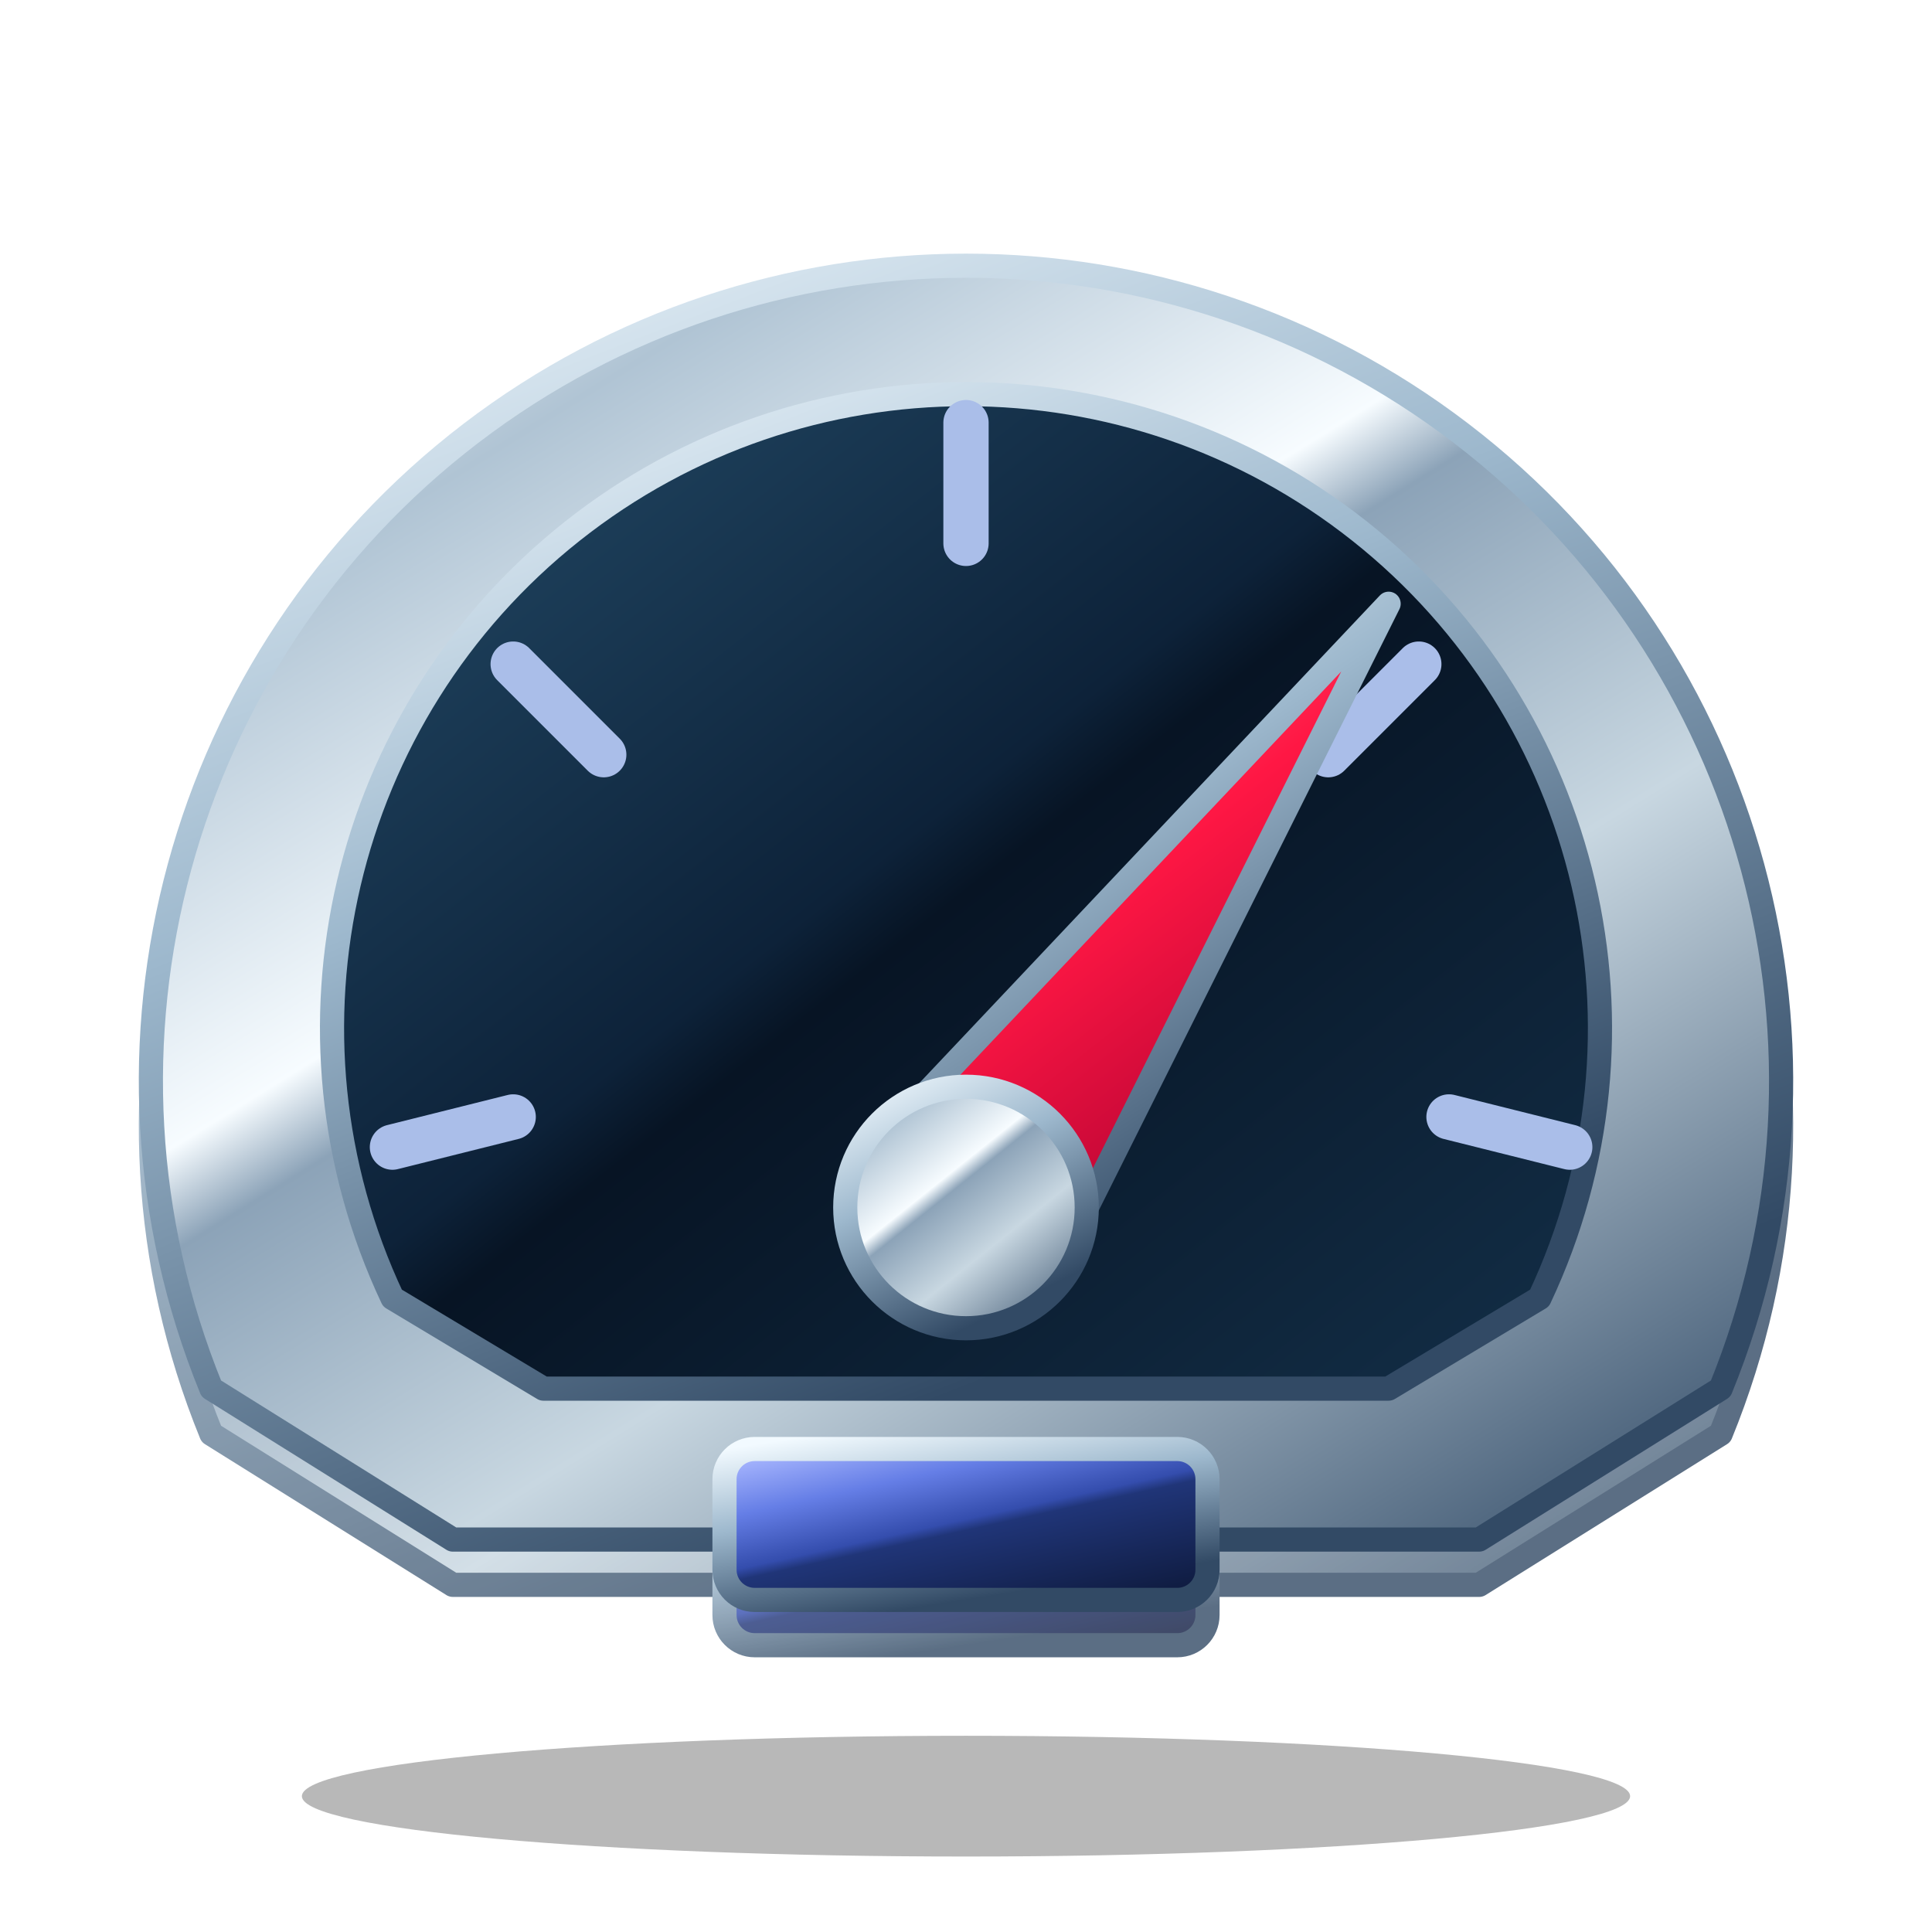
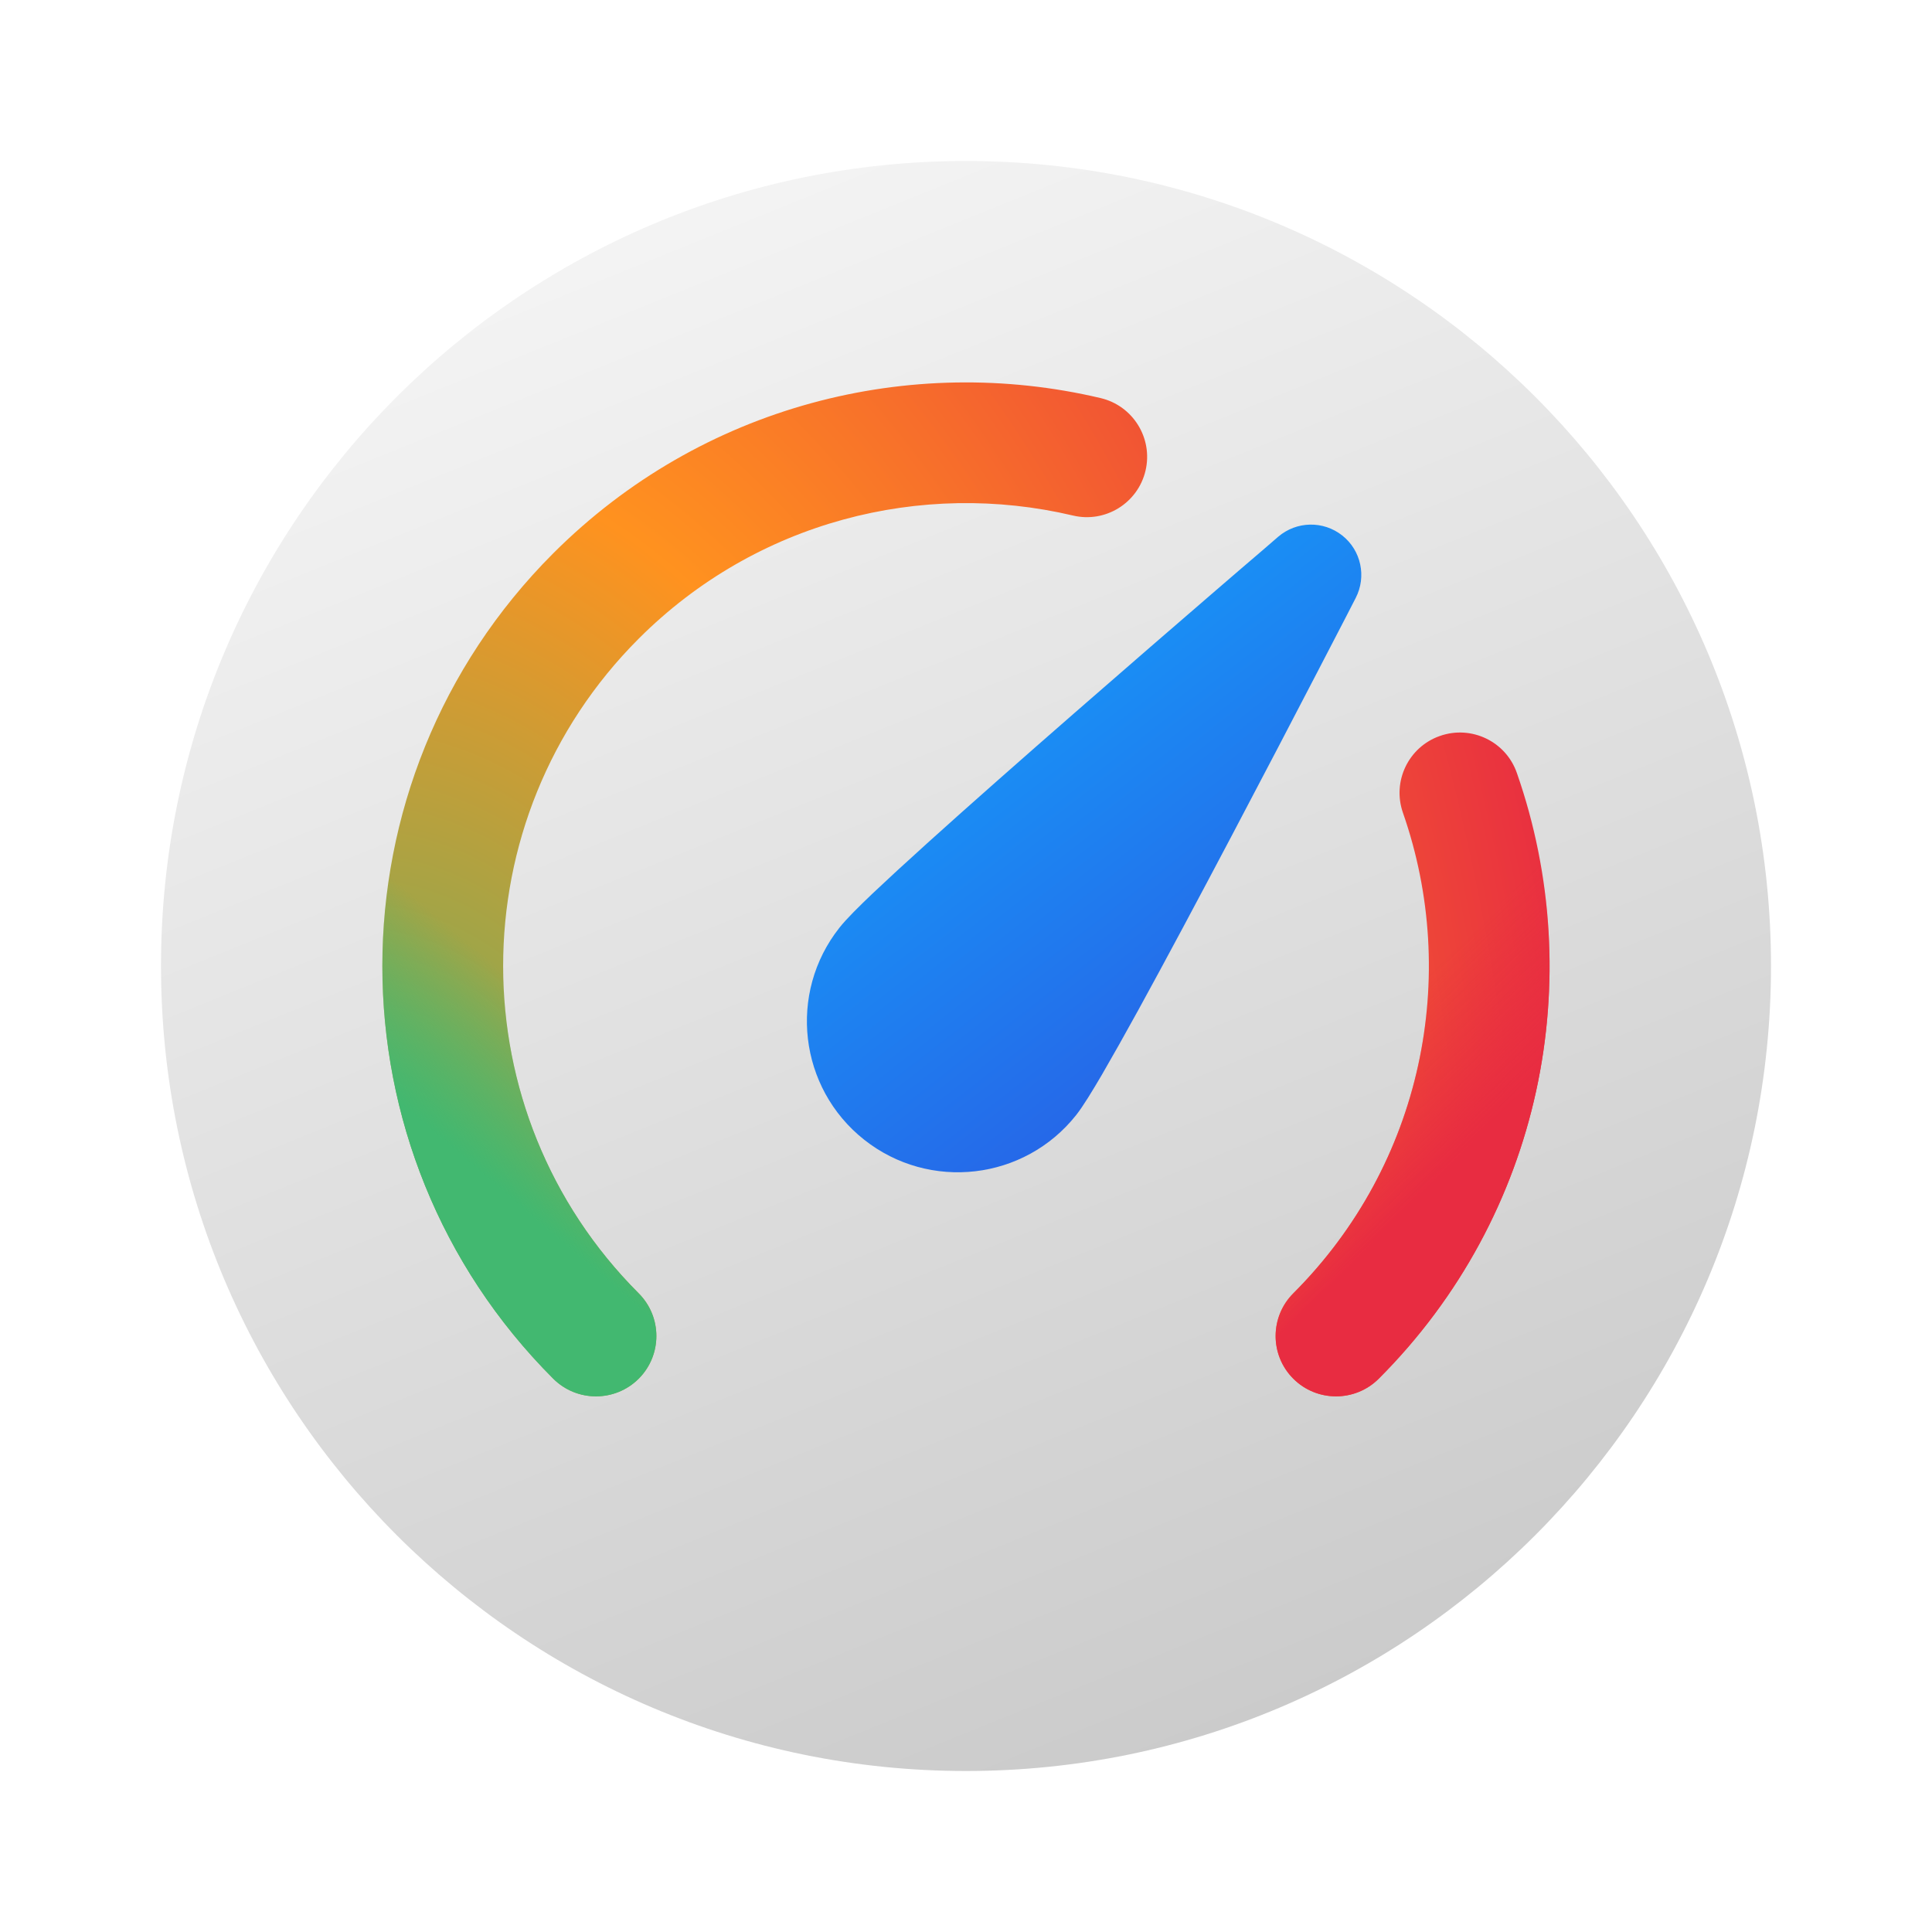
- <svg xmlns="http://www.w3.org/2000/svg" width="64" height="64" viewBox="0 0 64 64">
+ <svg xmlns="http://www.w3.org/2000/svg" width="24" height="24" viewBox="0 0 24 24" fill="none">
+   <path d="M22 12C22 17.523 17.523 22 12 22C6.477 22 2 17.523 2 12C2 6.477 6.477 2 12 2C17.523 2 22 6.477 22 12Z" fill="url(#paint0_linear_72095_9403)" />
+   <path d="M7.934 16.066C8.227 16.359 8.227 16.834 7.934 17.127C7.641 17.419 7.166 17.419 6.873 17.127C4.042 14.295 4.042 9.705 6.873 6.873C8.718 5.029 11.31 4.387 13.672 4.945C14.075 5.04 14.325 5.444 14.23 5.847C14.135 6.25 13.731 6.5 13.328 6.404C11.45 5.961 9.396 6.472 7.934 7.934C5.689 10.18 5.689 13.82 7.934 16.066ZM17.888 9.142C18.279 9.005 18.707 9.211 18.843 9.602C19.733 12.146 19.162 15.091 17.127 17.127C16.834 17.419 16.359 17.419 16.066 17.127C15.773 16.834 15.773 16.359 16.066 16.066C17.679 14.453 18.134 12.118 17.428 10.097C17.291 9.706 17.497 9.278 17.888 9.142Z" fill="url(#paint1_radial_72095_9403)" />
+   <path d="M7.934 16.066C8.227 16.359 8.227 16.834 7.934 17.127C7.641 17.419 7.166 17.419 6.873 17.127C4.042 14.295 4.042 9.705 6.873 6.873C8.718 5.029 11.31 4.387 13.672 4.945C14.075 5.04 14.325 5.444 14.23 5.847C14.135 6.25 13.731 6.5 13.328 6.404C11.45 5.961 9.396 6.472 7.934 7.934C5.689 10.18 5.689 13.82 7.934 16.066ZM17.888 9.142C18.279 9.005 18.707 9.211 18.843 9.602C19.733 12.146 19.162 15.091 17.127 17.127C16.834 17.419 16.359 17.419 16.066 17.127C15.773 16.834 15.773 16.359 16.066 16.066C17.679 14.453 18.134 12.118 17.428 10.097C17.291 9.706 17.497 9.278 17.888 9.142Z" fill="url(#paint2_linear_72095_9403)" />
+   <path d="M7.934 16.066C8.227 16.359 8.227 16.834 7.934 17.127C7.641 17.419 7.166 17.419 6.873 17.127C4.042 14.295 4.042 9.705 6.873 6.873C8.718 5.029 11.31 4.387 13.672 4.945C14.075 5.04 14.325 5.444 14.23 5.847C14.135 6.25 13.731 6.5 13.328 6.404C11.45 5.961 9.396 6.472 7.934 7.934C5.689 10.18 5.689 13.82 7.934 16.066ZM17.888 9.142C18.279 9.005 18.707 9.211 18.843 9.602C19.733 12.146 19.162 15.091 17.127 17.127C16.834 17.419 16.359 17.419 16.066 17.127C15.773 16.834 15.773 16.359 16.066 16.066C17.679 14.453 18.134 12.118 17.428 10.097C17.291 9.706 17.497 9.278 17.888 9.142Z" fill="url(#paint3_linear_72095_9403)" />
+   <path d="M15.879 6.667C16.106 6.473 16.439 6.466 16.674 6.652C16.908 6.837 16.978 7.163 16.841 7.428L16.712 7.679C16.63 7.838 16.511 8.066 16.368 8.342C16.082 8.893 15.696 9.633 15.296 10.391C14.896 11.149 14.482 11.925 14.14 12.548C13.969 12.859 13.814 13.134 13.688 13.351C13.57 13.552 13.455 13.742 13.369 13.851C12.726 14.663 11.547 14.8 10.735 14.158C9.923 13.515 9.786 12.336 10.428 11.524C10.514 11.415 10.672 11.259 10.841 11.098C11.023 10.926 11.255 10.712 11.519 10.474C12.046 9.998 12.707 9.416 13.352 8.853C13.997 8.29 14.629 7.743 15.099 7.338C15.335 7.135 15.529 6.967 15.666 6.851L15.879 6.667Z" fill="url(#paint4_linear_72095_9403)" />
  <defs>
-     <linearGradient id="silver" x1="0" y1="0" x2=".8" y2="1">
-       <stop stop-color="#FCFEFF" />
-       <stop offset=".19" stop-color="#B0C4D4" />
-       <stop offset=".43" stop-color="#F7FCFF" />
-       <stop offset=".48" stop-color="#8CA3B8" />
-       <stop offset=".7" stop-color="#C8D7E1" />
-       <stop offset="1" stop-color="#536A82" />
+     <linearGradient id="paint0_linear_72095_9403" x1="9.143" y1="2" x2="16.805" y2="20.922" gradientUnits="userSpaceOnUse">
+       <stop stop-color="#F4F4F4" />
+       <stop offset="1" stop-color="#CBCBCB" />
    </linearGradient>
-     <linearGradient id="edge" x2=".5" y2="1">
-       <stop stop-color="#F2FAFF" />
-       <stop offset=".44" stop-color="#9DB8CD" />
-       <stop offset="1" stop-color="#324A65" />
+     <radialGradient id="paint1_radial_72095_9403" cx="0" cy="0" r="1" gradientUnits="userSpaceOnUse" gradientTransform="translate(4.46 17.317) scale(15.6599 23.6791)">
+       <stop stop-color="#42B870" />
+       <stop offset="0.501" stop-color="#FF921F" />
+       <stop offset="1" stop-color="#E82C41" />
+     </radialGradient>
+     <linearGradient id="paint2_linear_72095_9403" x1="8.5" y1="14" x2="6.179" y2="16.715" gradientUnits="userSpaceOnUse">
+       <stop stop-color="#42B870" stop-opacity="0" />
+       <stop offset="0.58" stop-color="#42B870" />
    </linearGradient>
-     <linearGradient id="blue" x1=".1" y1="0" x2=".8" y2="1">
-       <stop stop-color="#AAB8FF" />
-       <stop offset=".26" stop-color="#657EE6" />
-       <stop offset=".5" stop-color="#344DAD" />
-       <stop offset=".55" stop-color="#203578" />
-       <stop offset="1" stop-color="#101D43" />
+     <linearGradient id="paint3_linear_72095_9403" x1="15.48" y1="14.395" x2="17.818" y2="16.714" gradientUnits="userSpaceOnUse">
+       <stop stop-color="#E82C41" stop-opacity="0" />
+       <stop offset="0.562" stop-color="#E82C41" />
    </linearGradient>
-     <linearGradient id="red" x2=".6" y2="1">
-       <stop stop-color="#FFE2EA" />
-       <stop offset=".26" stop-color="#FF526E" />
-       <stop offset=".52" stop-color="#FF1744" />
-       <stop offset="1" stop-color="#A80030" />
-     </linearGradient>
-     <linearGradient id="glass" x2="1" y2="1">
-       <stop stop-color="#244C69" />
-       <stop offset=".45" stop-color="#0D2239" />
-       <stop offset=".5" stop-color="#071424" />
-       <stop offset="1" stop-color="#132F48" />
-     </linearGradient>
-     <linearGradient id="green" x2=".5" y2="1">
-       <stop stop-color="#E0FFEC" />
-       <stop offset=".5" stop-color="#39FF14" />
-       <stop offset="1" stop-color="#078B28" />
-     </linearGradient>
-     <linearGradient id="amber" x2=".5" y2="1">
-       <stop stop-color="#FFF3C7" />
-       <stop offset=".4" stop-color="#D7A34A" />
-       <stop offset="1" stop-color="#75511D" />
+     <linearGradient id="paint4_linear_72095_9403" x1="10.023" y1="6.517" x2="15.173" y2="13.14" gradientUnits="userSpaceOnUse">
+       <stop stop-color="#0FAFFF" />
+       <stop offset="1" stop-color="#2764E7" />
    </linearGradient>
  </defs>
-   <ellipse cx="32" cy="59.5" rx="22" ry="2" fill="#000" opacity=".28" />
-   <g transform="translate(0 1.5)" opacity=".8">
-     <path d="M7 46A27 27 0 1 1 57 46L49 51H15Z" fill="url(#silver)" stroke="url(#edge)" stroke-width="0.8" stroke-linejoin="round" />
-     <path d="M13 43A21 21 0 1 1 51 43L46 46H18Z" fill="url(#glass)" stroke="url(#edge)" stroke-width="0.8" stroke-linejoin="round" />
-     <path d="M17 37l-4 1m7-13-3-3m15-4v-4m12 11 3-3m1 15 4 1" fill="none" stroke="#AABEE9" stroke-width="1.5" opacity="1" stroke-linecap="round" stroke-linejoin="round" />
-     <path d="M29 38L46 20 35 42Z" fill="url(#red)" stroke="url(#edge)" stroke-width="0.8" stroke-linejoin="round" />
-     <circle cx="32" cy="40" r="4" fill="url(#silver)" stroke="url(#edge)" stroke-width="0.8" />
-     <rect x="24" y="48" width="16" height="5" rx="1" fill="url(#blue)" stroke="url(#edge)" stroke-width="0.8" />
-   </g>
-   <g>
-     <path d="M7 46A27 27 0 1 1 57 46L49 51H15Z" fill="url(#silver)" stroke="url(#edge)" stroke-width="0.8" stroke-linejoin="round" />
-     <path d="M13 43A21 21 0 1 1 51 43L46 46H18Z" fill="url(#glass)" stroke="url(#edge)" stroke-width="0.8" stroke-linejoin="round" />
-     <path d="M17 37l-4 1m7-13-3-3m15-4v-4m12 11 3-3m1 15 4 1" fill="none" stroke="#AABEE9" stroke-width="1.5" opacity="1" stroke-linecap="round" stroke-linejoin="round" />
-     <path d="M29 38L46 20 35 42Z" fill="url(#red)" stroke="url(#edge)" stroke-width="0.8" stroke-linejoin="round" />
-     <circle cx="32" cy="40" r="4" fill="url(#silver)" stroke="url(#edge)" stroke-width="0.8" />
-     <rect x="24" y="48" width="16" height="5" rx="1" fill="url(#blue)" stroke="url(#edge)" stroke-width="0.8" />
-   </g>
</svg>
